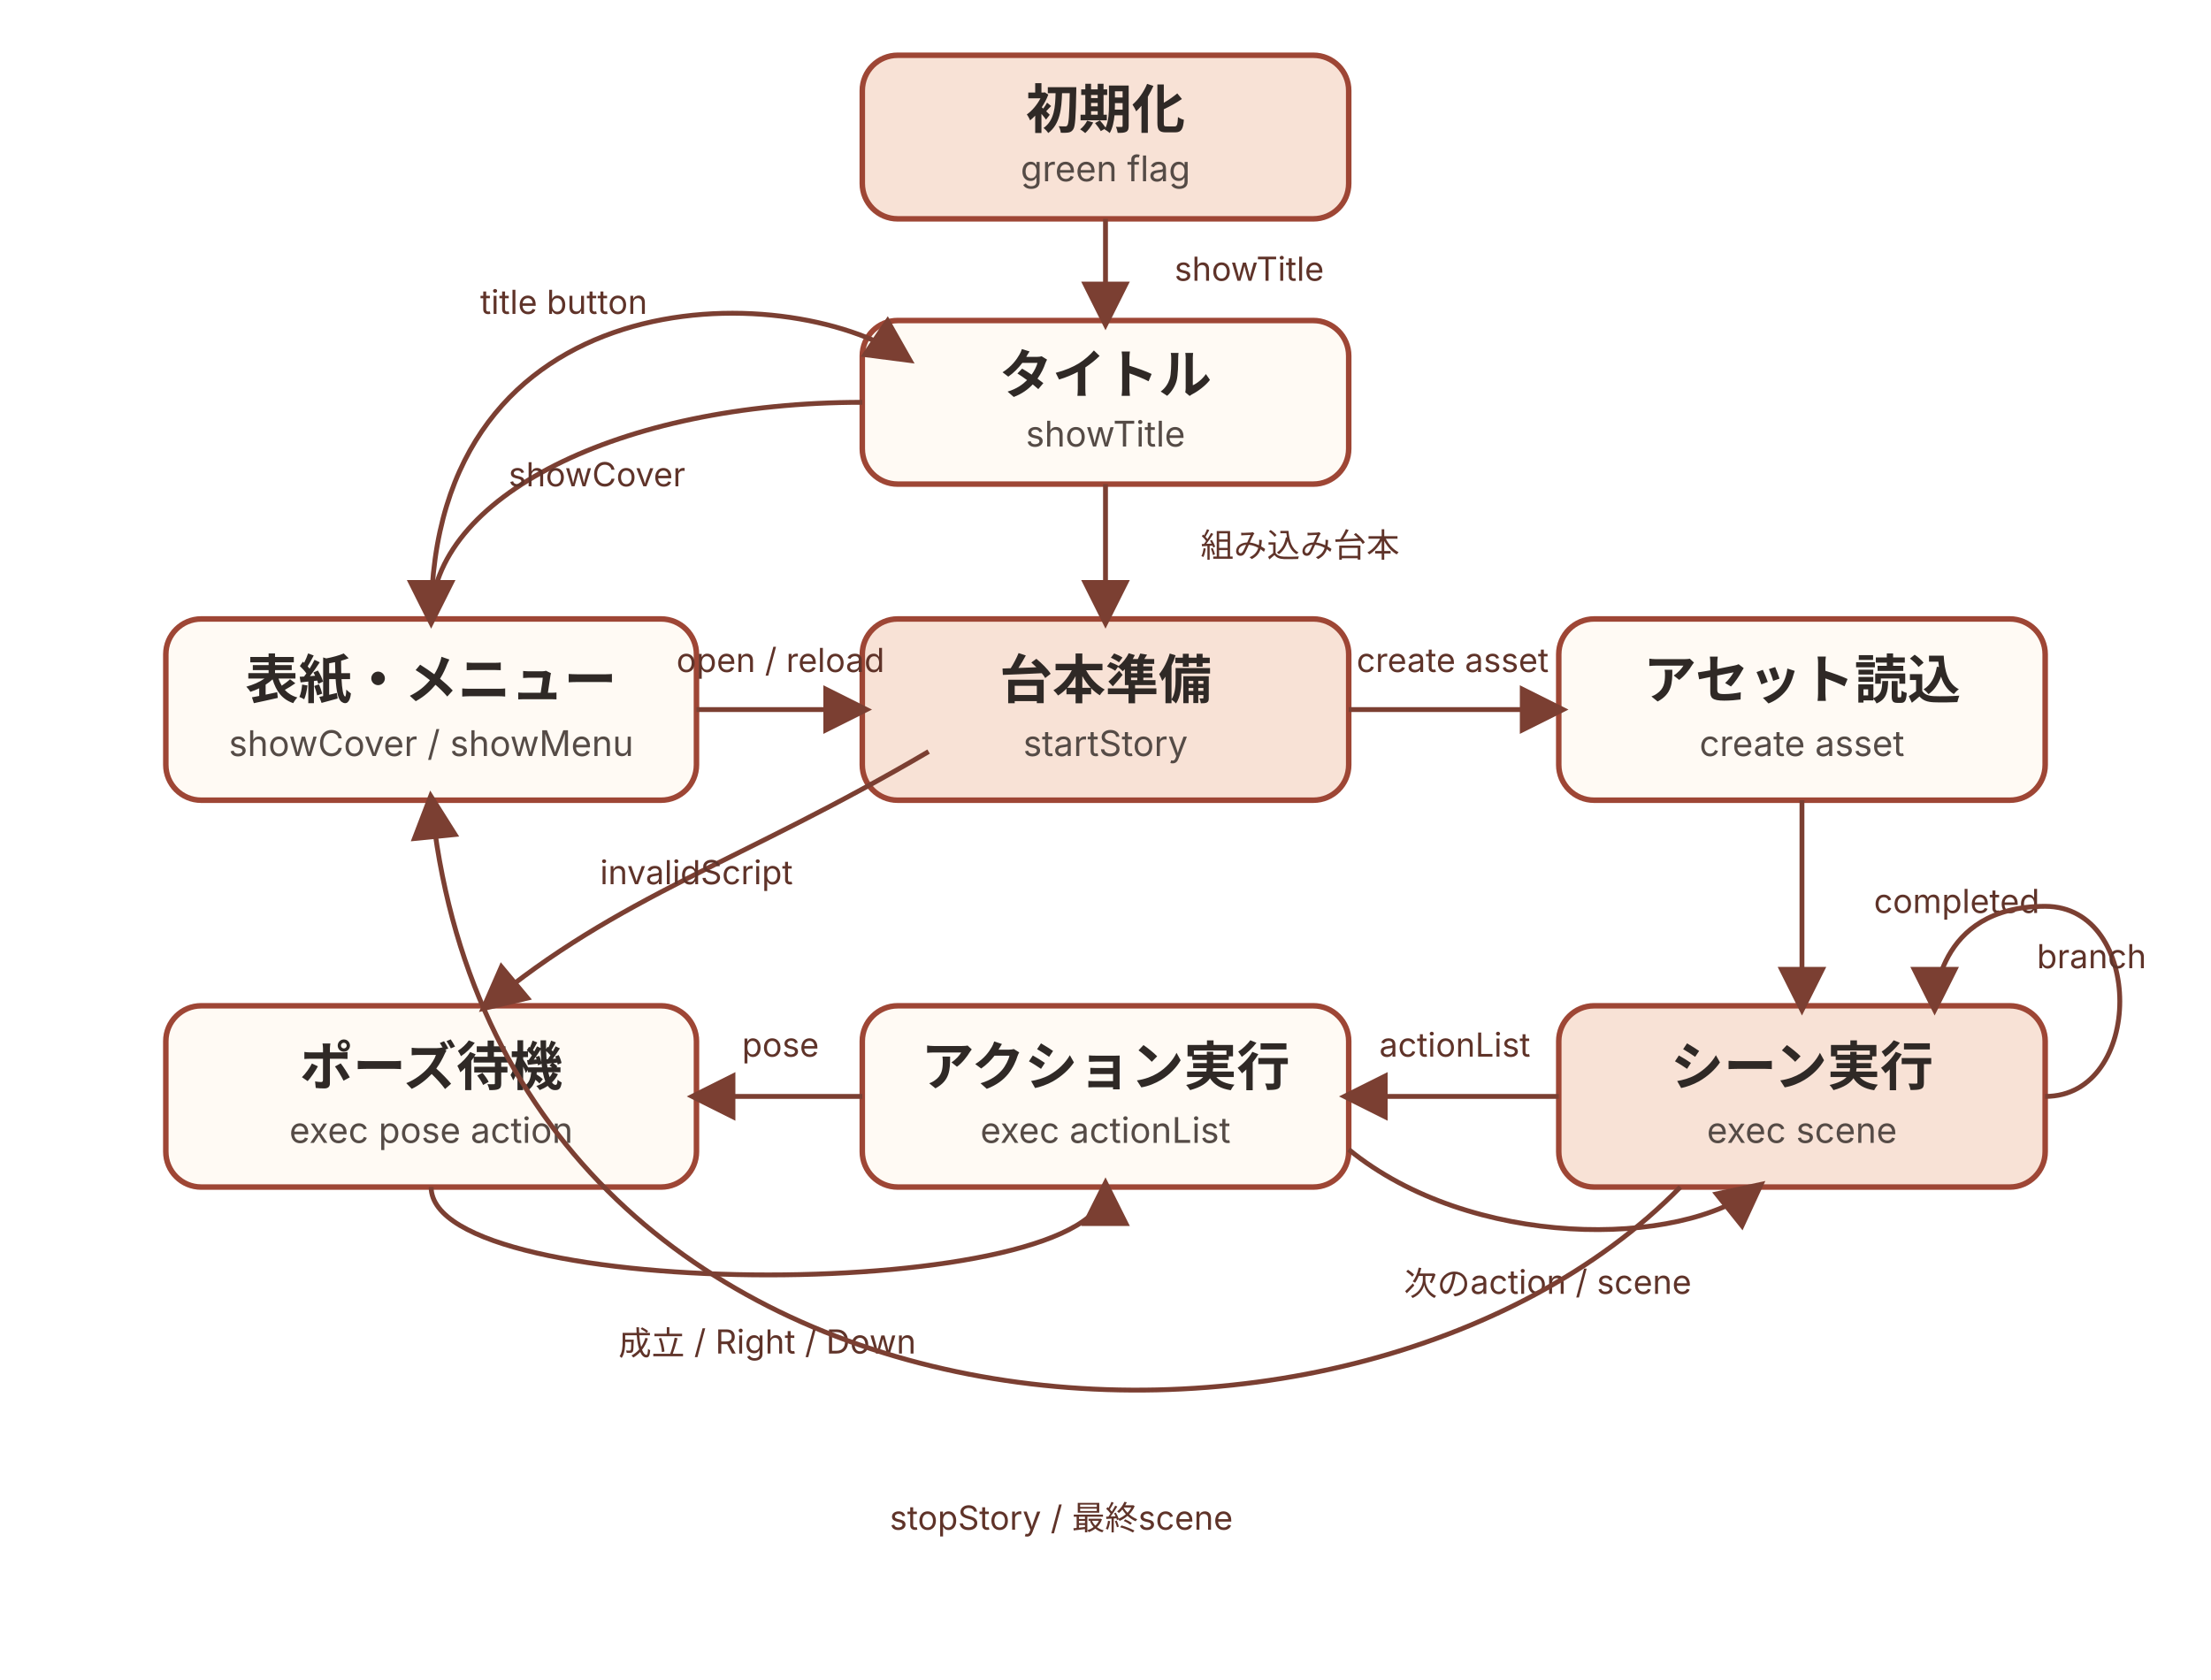
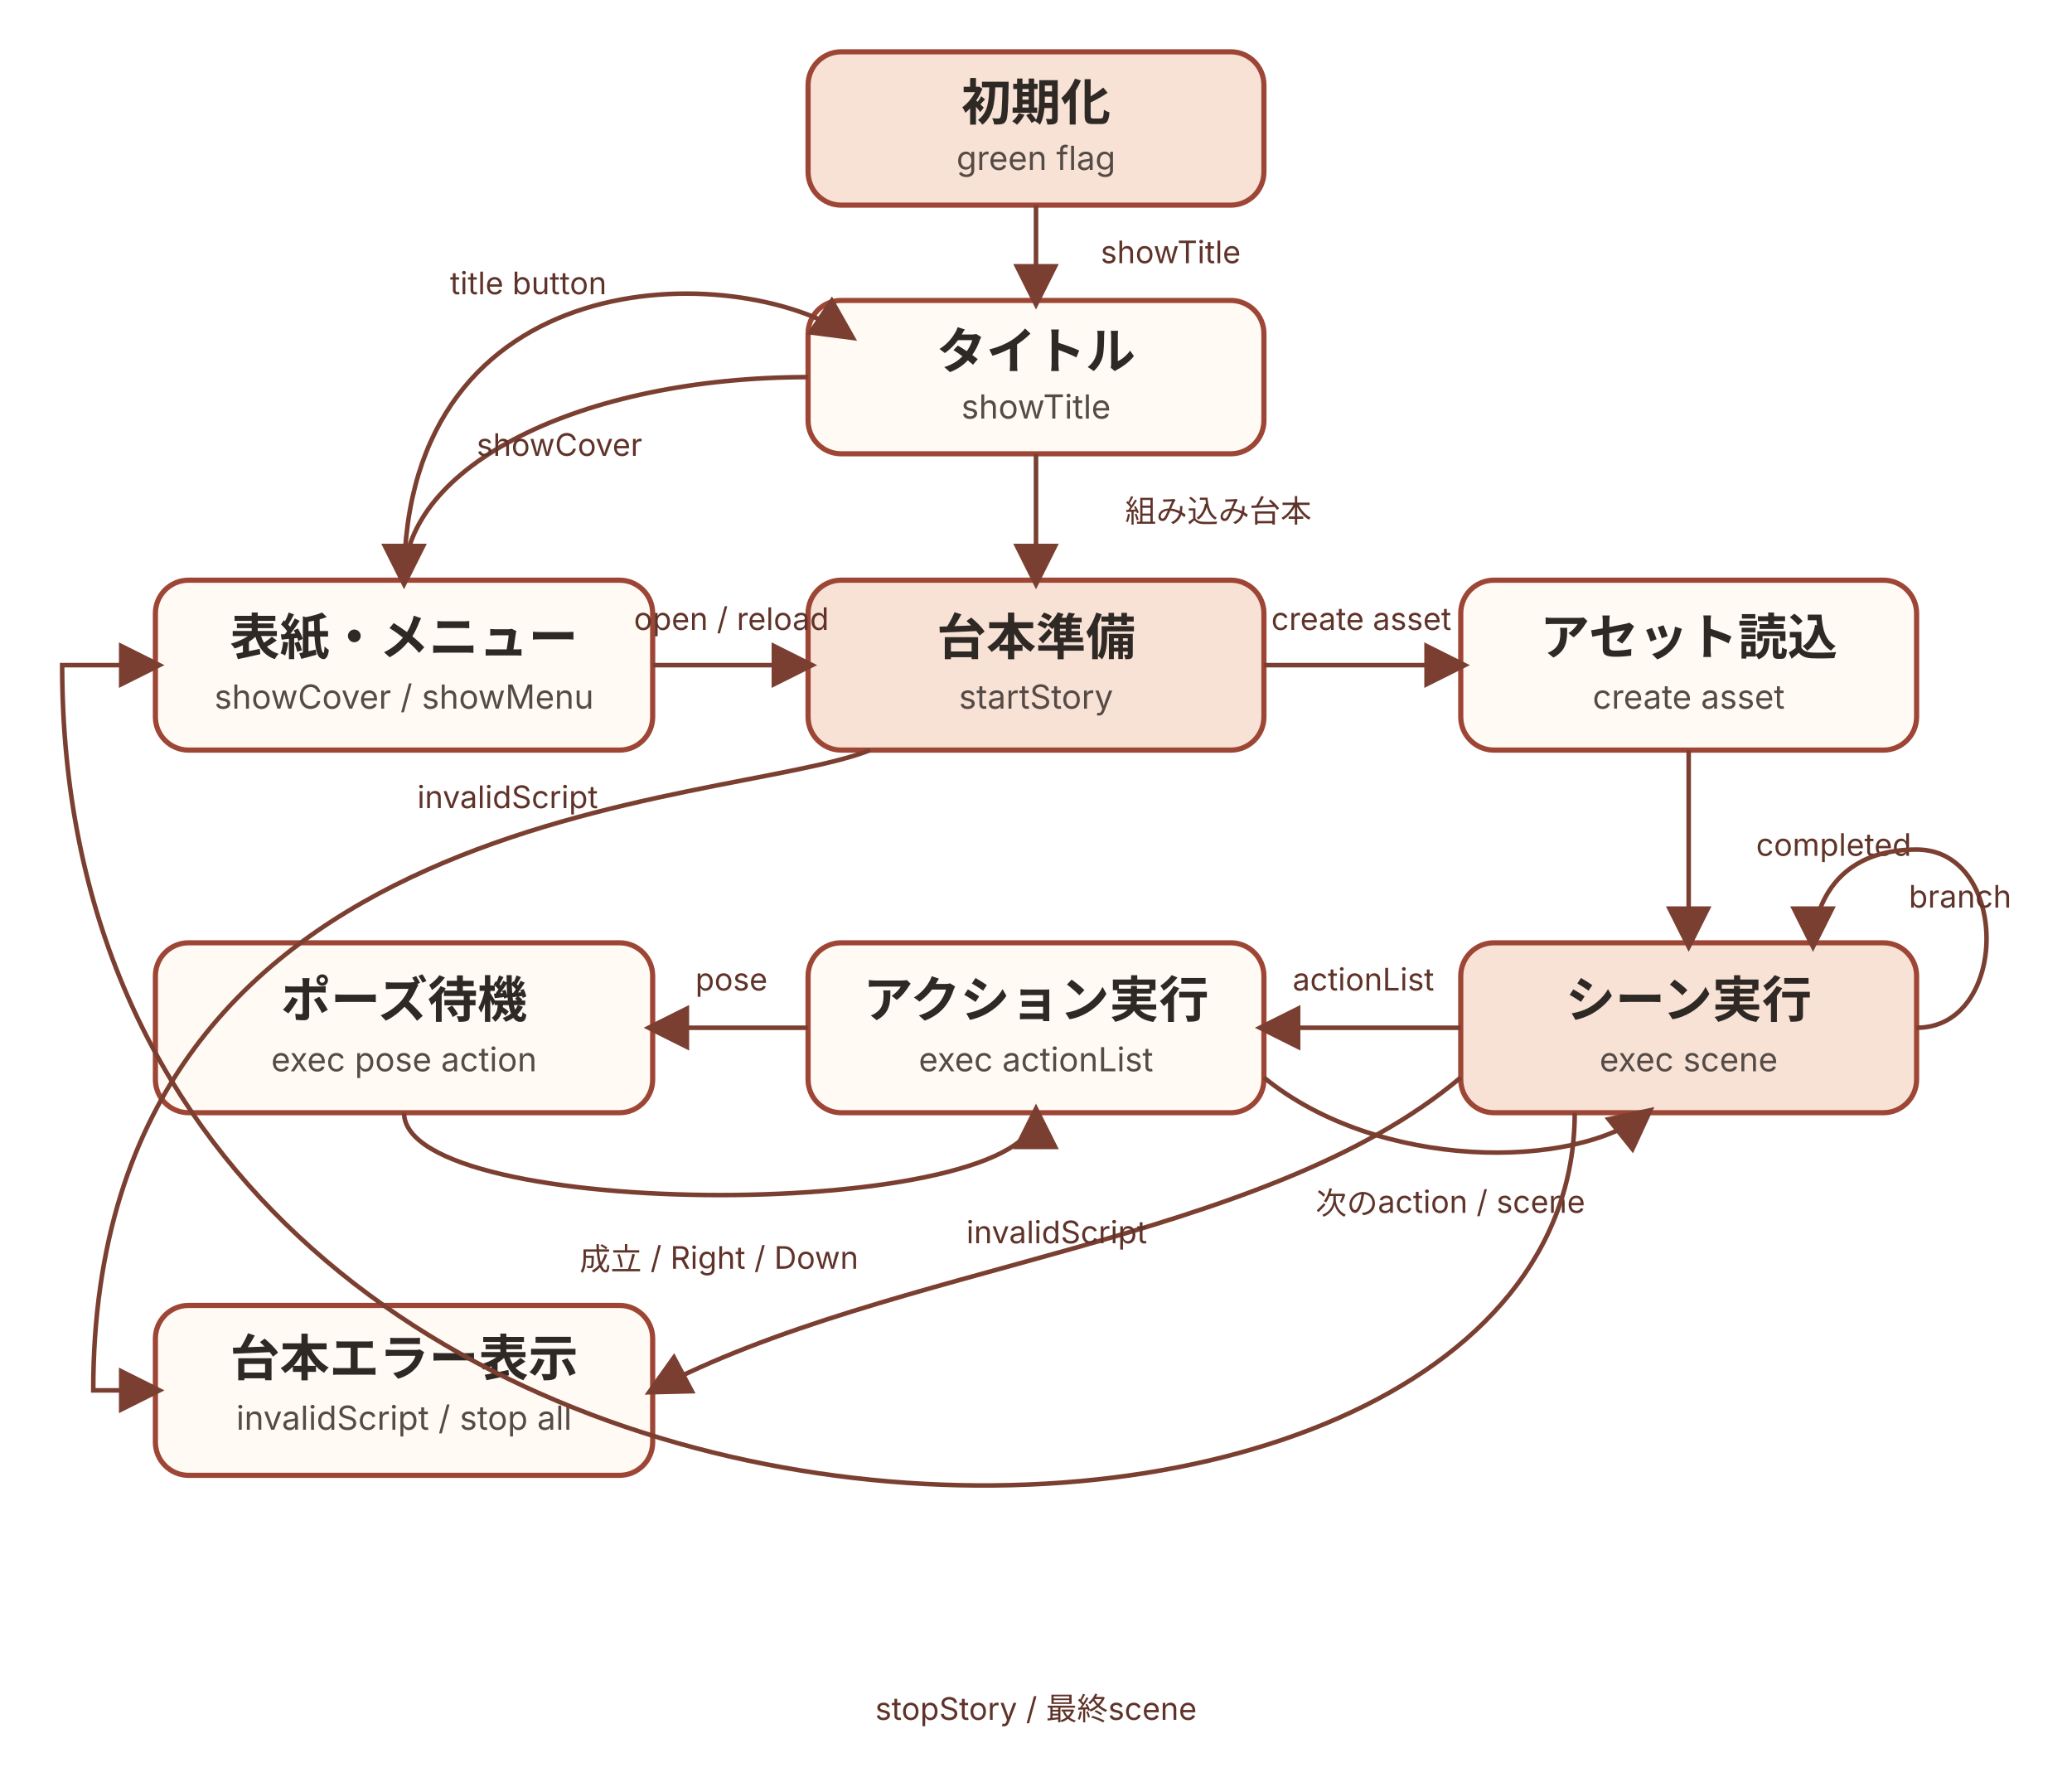
- <svg xmlns="http://www.w3.org/2000/svg" viewBox="0 0 1000 760" role="img" aria-labelledby="title desc">
+ <svg xmlns="http://www.w3.org/2000/svg" viewBox="0 0 1000 860" role="img" aria-labelledby="title desc">
  <defs>
    <marker id="arrow" markerWidth="10" markerHeight="10" refX="8" refY="5" orient="auto">
      <path d="M 0 0 L 10 5 L 0 10 z" fill="#7b3f32" />
    </marker>
    <style>
      .state {
        fill: #fffaf4;
        stroke: #9e4635;
        stroke-width: 2.5;
        rx: 16;
      }
      .state-main {
        fill: #f8e2d6;
      }
      .label {
        fill: #2f2926;
        font-family: -apple-system, BlinkMacSystemFont, "Hiragino Sans", "Yu Gothic", sans-serif;
        font-size: 24px;
        font-weight: 700;
        text-anchor: middle;
      }
      .detail {
        fill: #554b46;
        font-family: -apple-system, BlinkMacSystemFont, "Hiragino Sans", "Yu Gothic", sans-serif;
        font-size: 16px;
        text-anchor: middle;
      }
      .edge {
        fill: none;
        stroke: #7b3f32;
        stroke-width: 2.2;
        marker-end: url(#arrow);
      }
      .edge-label {
        fill: #5f3329;
        font-family: -apple-system, BlinkMacSystemFont, "Hiragino Sans", "Yu Gothic", sans-serif;
        font-size: 15px;
        text-anchor: middle;
      }
    </style>
  </defs>
  <rect class="state state-main" x="390" y="25" width="220" height="74" />
  <text class="label" x="500" y="58">初期化</text>
  <text class="detail" x="500" y="82">green flag</text>
  <rect class="state" x="390" y="145" width="220" height="74" />
  <text class="label" x="500" y="178">タイトル</text>
  <text class="detail" x="500" y="202">showTitle</text>
  <rect class="state" x="75" y="280" width="240" height="82" />
  <text class="label" x="195" y="316">表紙・メニュー</text>
  <text class="detail" x="195" y="342">showCover / showMenu</text>
  <rect class="state state-main" x="390" y="280" width="220" height="82" />
  <text class="label" x="500" y="316">台本準備</text>
  <text class="detail" x="500" y="342">startStory</text>
  <rect class="state" x="705" y="280" width="220" height="82" />
  <text class="label" x="815" y="316">アセット読込</text>
  <text class="detail" x="815" y="342">create asset</text>
  <rect class="state state-main" x="705" y="455" width="220" height="82" />
  <text class="label" x="815" y="491">シーン実行</text>
  <text class="detail" x="815" y="517">exec scene</text>
  <rect class="state" x="390" y="455" width="220" height="82" />
  <text class="label" x="500" y="491">アクション実行</text>
  <text class="detail" x="500" y="517">exec actionList</text>
  <rect class="state" x="75" y="455" width="240" height="82" />
  <text class="label" x="195" y="491">ポーズ待機</text>
  <text class="detail" x="195" y="517">exec pose action</text>
+   <g id="state-script-error" aria-label="台本エラー表示・実行停止">
+     <rect class="state" x="75" y="630" width="240" height="82" />
+     <text class="label" x="195" y="664">台本エラー表示</text>
+     <text class="detail" x="195" y="690">invalidScript / stop all</text>
+   </g>
  <path class="edge" d="M 500 99 L 500 145" />
  <text class="edge-label" x="565" y="127">showTitle</text>
  <path class="edge" d="M 390 182 C 280 182 195 225 195 280" />
  <text class="edge-label" x="270" y="220">showCover</text>
  <path class="edge" d="M 500 219 L 500 280" />
  <text class="edge-label" x="588" y="252">組み込み台本</text>
  <path class="edge" d="M 315 321 L 390 321" />
  <text class="edge-label" x="353" y="304">open / reload</text>
  <path class="edge" d="M 610 321 L 705 321" />
  <text class="edge-label" x="657" y="304">create asset</text>
  <path class="edge" d="M 815 362 L 815 455" />
  <text class="edge-label" x="885" y="413">completed</text>
  <path class="edge" d="M 705 496 L 610 496" />
  <text class="edge-label" x="658" y="478">actionList</text>
  <path class="edge" d="M 390 496 L 315 496" />
  <text class="edge-label" x="353" y="478">pose</text>
  <path class="edge" d="M 195 537 C 195 590 500 590 500 537" />
  <text class="edge-label" x="347" y="613">成立 / Right / Down</text>
  <path class="edge" d="M 610 520 C 665 565 760 565 795 537" />
  <text class="edge-label" x="700" y="586">次のaction / scene</text>
  <path class="edge" d="M 925 496 C 970 496 970 410 925 410 C 875 410 875 455 875 455" />
  <text class="edge-label" x="946" y="438">branch</text>
-   <path class="edge" d="M 760 537 C 610 690 225 665 195 362" />
-   <text class="edge-label" x="480" y="692">stopStory / 最終scene</text>
+   <path class="edge" d="M 760 537 C 760 805 30 805 30 321 L 75 321" />
+   <text class="edge-label" x="500" y="830">stopStory / 最終scene</text>
  <path class="edge" d="M 195 280 C 195 125 355 125 410 162" />
  <text class="edge-label" x="255" y="142">title button</text>
-   <path class="edge" d="M 420 340 C 335 390 280 405 220 455" />
-   <text class="edge-label" x="315" y="400">invalidScript</text>
+   <g id="transition-invalid-script-from-preparation" aria-label="台本準備から台本エラー表示・実行停止">
+     <path class="edge" d="M 420 362 C 350 390 45 385 45 671 L 75 671" />
+     <text class="edge-label" x="245" y="390">invalidScript</text>
+   </g>
+   <g id="transition-invalid-script-from-scene" aria-label="シーン実行から台本エラー表示・実行停止">
+     <path class="edge" d="M 705 520 C 610 600 430 610 315 671" />
+     <text class="edge-label" x="510" y="600">invalidScript</text>
+   </g>
</svg>
